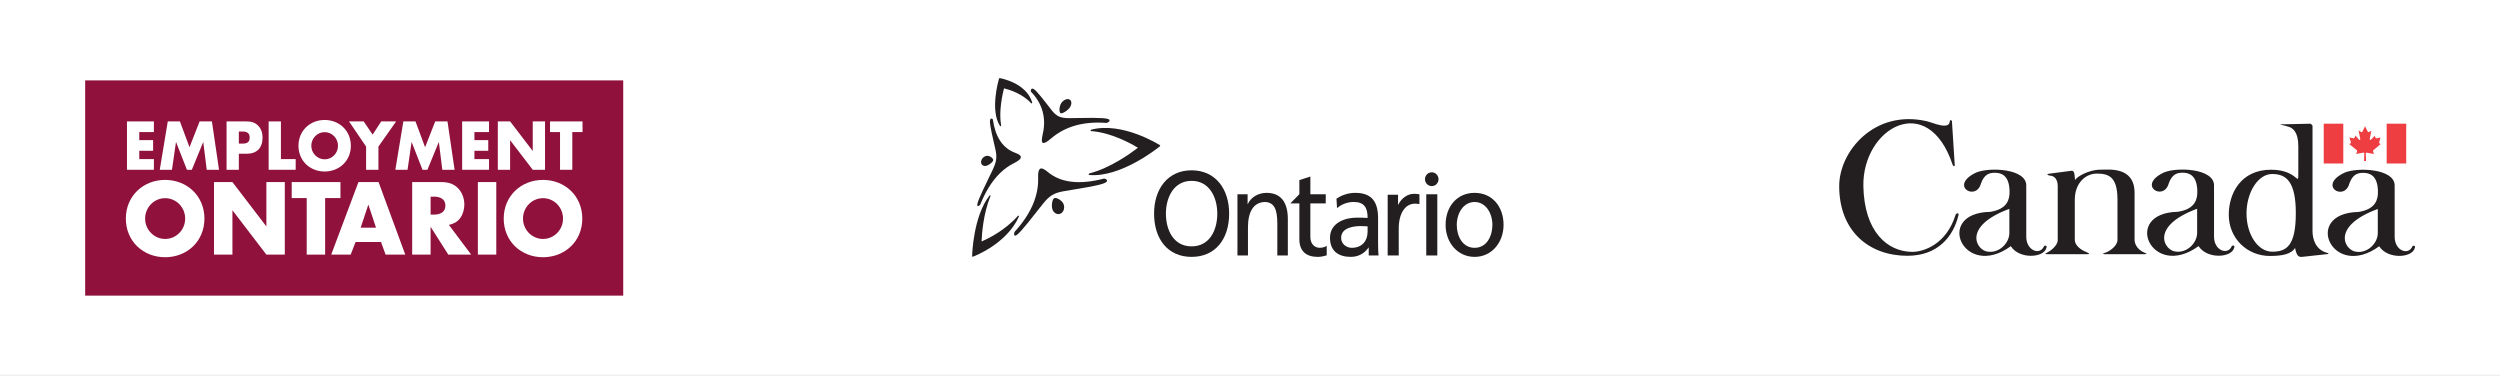
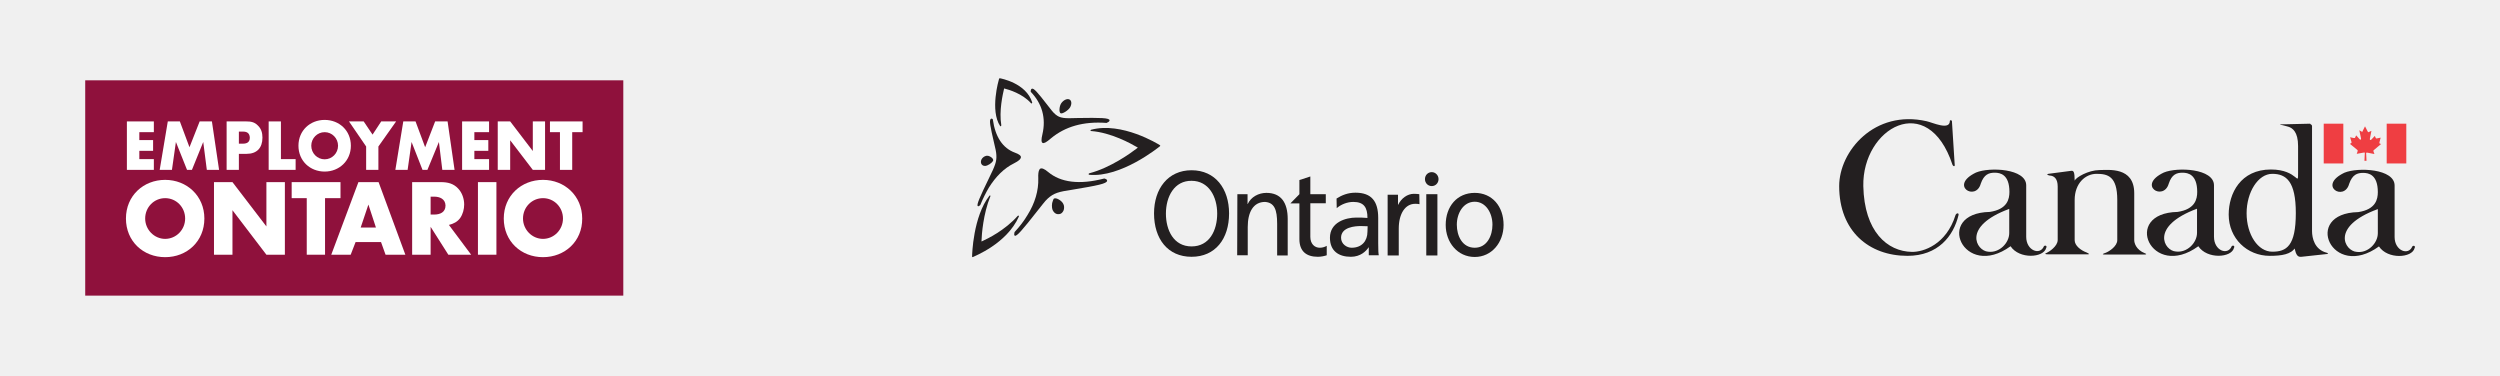
<svg xmlns="http://www.w3.org/2000/svg" version="1.1" id="Layer_1" x="0px" y="0px" viewBox="0 0 1326 199" style="enable-background:new 0 0 1326 199;" xml:space="preserve">
  <style type="text/css">
- 	.st0{fill:#FFFFFF;}
- 	.st1{fill:#231F20;}
- 	.st2{fill:#EF3E42;}
- 	.st3{fill:#8F113C;}
+ 	.st0{fill:#231F20;}
+ 	.st1{fill:#EF3E42;}
+ 	.st2{fill:#8F113C;}
+ 	.st3{fill:#FFFFFF;}
</style>
-   <rect x="-0.06" y="-0.44" class="st0" width="1326.22" height="199.11" />
  <g>
    <g>
-       <path class="st1" d="M526.59,85.51c0.11-0.18,0.18-0.35,0.2-0.51c0.04-0.29-0.09-0.64-0.36-0.98c-0.67-0.85-2.02-1.47-2.95-1.38    c-1.49,0.15-2.87,1.45-3.1,2.92c-0.22,1.48,0.8,2.59,2.3,2.47C523.92,87.94,525.94,86.58,526.59,85.51" />
-       <path class="st1" d="M541.46,83.48c0.11-0.88-0.88-1.67-3.08-2.47c-6.59-2.42-10.47-8.43-11.76-17.6c0,0,0-0.05-0.01-0.09    c-0.03-0.02-0.05-0.05-0.05-0.05c-0.31-0.29-0.71-0.58-1.11-0.23c-0.86,0.74-0.31,3.93,1.76,12.89c0,0,0.81,3.53,0.81,3.53    c0.44,2.01,0.54,3.61,0.32,5.18c-0.22,1.58-0.79,3.27-1.84,5.47l-1.91,3.96c-5.1,10.52-6.79,14.4-6.1,15.12    c0.33,0.34,0.88-0.09,1.31-0.5c0,0,0.04-0.04,0.08-0.07c0.02-0.05,0.04-0.1,0.04-0.1c1.37-3.4,2.88-6.44,4.53-9.12    c3.65-5.93,8.05-10.2,13.24-12.81c1.94-0.97,3.1-1.8,3.55-2.53C541.37,83.85,541.44,83.66,541.46,83.48" />
-       <path class="st1" d="M586.87,65.2c0,0,0.06,0.01,0.12,0.01c0.06-0.03,0.12-0.05,0.12-0.05c0.51-0.23,1.07-0.52,1.31-0.9    c0.08-0.14,0.12-0.28,0.11-0.43c-0.09-1.29-4.71-1.44-16.99-1.23c0,0-4.4,0.06-4.41,0.06c-2.39,0.01-4.05-0.25-5.41-0.85    c-1.34-0.6-2.5-1.58-3.76-3.16c0,0-2.19-2.81-2.19-2.81c-5.49-7.1-7.52-9.39-8.55-8.75c-0.12,0.08-0.21,0.17-0.28,0.28    c-0.2,0.32-0.2,0.76-0.17,1.13c0,0,0.01,0.05,0.01,0.09c0.02,0.03,0.05,0.06,0.05,0.06c6.02,6.23,8.24,13.87,6.24,22.48    c-0.65,2.8-0.63,4.28,0.06,4.64c0.69,0.37,2.1-0.39,4.43-2.38C564.98,67.07,574.63,64.26,586.87,65.2" />
-       <path class="st1" d="M567.09,52.69c-1.32-0.52-3.23,0.45-4.29,2.17c-1.01,1.64-1.16,4.78-0.24,5.18c0.93,0.41,3.97-1.55,5-3.22    C568.64,55.06,568.42,53.21,567.09,52.69" />
-       <path class="st1" d="M550.18,111.89c0,0,3.06-3.88,3.07-3.88c1.72-2.15,3.19-3.54,4.77-4.51c1.59-0.97,3.45-1.6,6.04-2.05    l4.76-0.8c13.19-2.16,18.15-3.23,18.35-4.71c0.09-0.69-0.69-1.01-1.39-1.21c0,0-0.06-0.02-0.12-0.03    c-0.07,0.01-0.13,0.03-0.13,0.03c-13.14,3.43-23.04,2.11-29.71-3.46c-2.05-1.71-3.36-2.25-4.16-1.74    c-0.16,0.11-0.31,0.27-0.44,0.47c-0.47,0.77-0.67,2.25-0.59,4.58c0.19,6.44-1.74,13.05-5.77,19.6c-1.82,2.96-4.05,5.88-6.69,8.75    c0,0-0.04,0.05-0.08,0.09c-0.02,0.06-0.04,0.11-0.04,0.11c-0.19,0.68-0.35,1.49,0.12,1.79    C539.18,125.56,542.18,122.08,550.18,111.89" />
-       <path class="st1" d="M558.32,111.37c0.45,1.01,1.25,1.77,2.19,2.06c0.76,0.23,1.55,0.14,2.23-0.25c0.68-0.4,1.2-1.08,1.48-1.92    c0.34-1.05,0.27-2.24-0.21-3.25c-0.85-1.81-3.84-3.52-4.93-2.86c-0.15,0.09-0.29,0.25-0.43,0.47c-0.13,0.21-0.24,0.47-0.34,0.78    C557.78,107.91,557.79,110.2,558.32,111.37" />
-       <path class="st1" d="M615.18,77.63c0.12-0.09,0.18-0.22,0.18-0.35c0-0.13-0.07-0.24-0.19-0.31c-0.88-0.55-20.15-12.49-36.36-8.19    c-0.13,0.04-0.25,0.12-0.31,0.23c-0.03,0.06-0.06,0.12-0.06,0.19c-0.02,0.18,0.12,0.33,0.31,0.34    c10.72,0.78,21.17,6.65,24.26,8.52l0.52,0.31l-0.52,0.4c-3.13,2.41-14.01,10.33-25.21,13.22c-0.21,0.06-0.37,0.24-0.37,0.44    c-0.01,0.2,0.14,0.36,0.35,0.38C594.45,94.31,614.32,78.33,615.18,77.63" />
-       <path class="st1" d="M547.32,54.77c0.14-0.11,0.21-0.29,0.16-0.43c-3.16-10.44-16.68-12.82-17.22-12.91    c-0.07-0.01-0.15,0.01-0.23,0.07c-0.08,0.06-0.14,0.14-0.16,0.23c-0.2,0.67-4.91,16.78,0.57,25.15c0.07,0.11,0.23,0.13,0.36,0.03    c0.13-0.09,0.21-0.27,0.19-0.41c-1.32-7.56,0.77-16.63,1.43-19.2l0.11-0.42l0.34,0.08c2.05,0.5,9.36,2.58,14.05,7.81    C547.02,54.87,547.18,54.87,547.32,54.77" />
-       <path class="st1" d="M540.41,114.93c0.09-0.2,0.05-0.4-0.08-0.51c-0.13-0.1-0.32-0.07-0.45,0.09    c-6.88,7.81-16.2,12.24-18.82,13.38l-0.42,0.18l0.02-0.54c0.13-3.24,0.86-14.25,4.68-23.51c0.07-0.18,0.04-0.37-0.08-0.44    c-0.11-0.08-0.28-0.03-0.4,0.11c-8.69,11.13-9.22,31.26-9.24,32.15c0,0.11,0.03,0.22,0.1,0.29c0.07,0.06,0.16,0.08,0.25,0.05    C516.66,135.93,533.87,129.44,540.41,114.93" />
-       <path class="st1" d="M656.34,103.04h5.39v5.15h0.12c1.67-3.68,5.7-5.9,9.91-5.9c7.82,0,11.31,5.22,11.31,13.93v19.28h-5.58v-16.81    c0-7.56-1.54-11.24-6.39-11.56c-6.34,0-9.18,5.47-9.18,13.35v15.02h-5.58" />
-       <path class="st1" d="M708.86,105.35c2.77-1.8,6.1-3.06,9.95-3.06c8.64,0,12.12,4.58,12.12,13.41v13.44c0,3.7,0.14,5.41,0.26,6.36    h-5.22v-4.21h-0.1c-1.32,1.98-4.27,4.96-9.37,4.96c-6.51,0-11.07-3.05-11.07-10.12c0-8.15,8.29-10.69,14.04-10.69    c2.19,0,3.72,0,5.91,0.15c0-5.61-1.89-8.47-7.45-8.47c-3.16,0-6.53,1.26-8.77,3.3L708.86,105.35 M725.37,120.04    c-1.19,0-2.35-0.13-3.56-0.13c-3,0-10.48,0.51-10.48,6.24c0,3.44,3.08,5.29,5.63,5.29c5.51,0,8.41-3.7,8.41-8.54" />
-       <path class="st1" d="M752.86,108.27c-0.79-0.19-1.6-0.25-2.3-0.25c-5.25,0-8.67,5.09-8.67,13.25v14.23h-5.87v-32.2h5.5v5.3h0.11    c1.56-3.38,4.93-5.8,8.3-5.8c1.28,0,2.1,0.1,2.94,0.25" />
-       <path class="st1" d="M782.15,102.29c9.17,0,15.34,7.12,15.34,16.99c0,9.28-6.28,16.97-15.34,16.97c-9.14,0-15.4-7.69-15.4-16.97    C766.75,109.41,772.9,102.29,782.15,102.29 M782.15,131.44c6.5,0,9.42-6.36,9.42-12.15c0-6.18-3.5-12.15-9.42-12.15    c-5.99,0-9.48,5.98-9.48,12.15C772.68,125.08,775.57,131.44,782.15,131.44" />
-       <path class="st1" d="M703.18,103.04h-8.16v-9.42l-5.84,1.91v7.47l-4.81,4.9h4.81v18.94c0,6.49,3.73,9.41,9.78,9.41    c1.74,0,3.45-0.43,4.73-0.81v-5.02c-0.87,0.53-2.12,1.01-3.73,1.01c-2.69,0-4.95-2.04-4.95-5.8v-17.76h8.16" />
-       <rect x="756.49" y="103.04" class="st1" width="5.86" height="32.46" />
-       <path class="st1" d="M759.41,98.71c1.98,0,3.58-1.63,3.58-3.66c0-2.03-1.6-3.66-3.58-3.66c-1.99,0-3.6,1.63-3.6,3.66    C755.82,97.08,757.42,98.71,759.41,98.71" />
-       <path class="st1" d="M632.01,90.33c12.58,0,19.93,9.79,19.93,22.95c0,13.49-7.3,22.97-19.93,22.97    c-12.61,0-19.89-9.48-19.89-22.97C612.12,100.12,619.47,90.33,632.01,90.33 M632.01,130.67c9.55,0,13.64-8.54,13.64-17.38    c0-9.02-4.5-17.42-13.64-17.36c-9.1-0.06-13.61,8.34-13.61,17.36C618.4,122.14,622.5,130.67,632.01,130.67" />
+       <path class="st0" d="M526.6,85.5c0.1-0.2,0.2-0.3,0.2-0.5c0-0.3-0.1-0.6-0.4-1c-0.7-0.8-2-1.5-3-1.4c-1.5,0.2-2.9,1.4-3.1,2.9    c-0.2,1.5,0.8,2.6,2.3,2.5C523.9,87.9,525.9,86.6,526.6,85.5" />
+       <path class="st0" d="M541.5,83.5c0.1-0.9-0.9-1.7-3.1-2.5c-6.6-2.4-10.5-8.4-11.8-17.6c0,0,0,0,0-0.1l0,0    c-0.3-0.3-0.7-0.6-1.1-0.2c-0.9,0.7-0.3,3.9,1.8,12.9l0.8,3.5c0.4,2,0.5,3.6,0.3,5.2s-0.8,3.3-1.8,5.5l-1.9,4    c-5.1,10.5-6.8,14.4-6.1,15.1c0.3,0.3,0.9-0.1,1.3-0.5c0,0,0,0,0.1-0.1c0-0.1,0-0.1,0-0.1c1.4-3.4,2.9-6.4,4.5-9.1    c3.7-5.9,8-10.2,13.2-12.8c1.9-1,3.1-1.8,3.5-2.5C541.4,83.8,541.4,83.7,541.5,83.5" />
+       <path class="st0" d="M586.9,65.2L586.9,65.2c0.2,0,0.2-0.1,0.2-0.1c0.5-0.2,1.1-0.5,1.3-0.9c0.1-0.1,0.1-0.3,0.1-0.4    c-0.1-1.3-4.7-1.4-17-1.2l-4.4,0.1c-2.4,0-4-0.2-5.4-0.8c-1.3-0.6-2.5-1.6-3.8-3.2l-2.2-2.8c-5.5-7.1-7.5-9.4-8.5-8.8    c-0.1,0.1-0.2,0.2-0.3,0.3c-0.2,0.3-0.2,0.8-0.2,1.1c0,0,0,0,0,0.1v0.1c6,6.2,8.2,13.9,6.2,22.5c-0.7,2.8-0.6,4.3,0.1,4.6    c0.7,0.4,2.1-0.4,4.4-2.4C565,67.1,574.6,64.3,586.9,65.2" />
+       <path class="st0" d="M567.1,52.7c-1.3-0.5-3.2,0.5-4.3,2.2c-1,1.6-1.2,4.8-0.2,5.2c0.9,0.4,4-1.5,5-3.2    C568.6,55.1,568.4,53.2,567.1,52.7" />
+       <path class="st0" d="M550.2,111.9l3.1-3.9c1.7-2.2,3.2-3.5,4.8-4.5s3.5-1.6,6-2.1l4.8-0.8c13.2-2.2,18.2-3.2,18.3-4.7    c0.1-0.7-0.7-1-1.4-1.2h-0.1c-0.1,0-0.1,0-0.1,0c-13.1,3.4-23,2.1-29.7-3.5c-2-1.7-3.4-2.2-4.2-1.7c-0.2,0.1-0.3,0.3-0.4,0.5    c-0.5,0.8-0.7,2.2-0.6,4.6c0.2,6.4-1.7,13.1-5.8,19.6c-1.8,3-4,5.9-6.7,8.8c0,0,0,0.1-0.1,0.1c0,0.1,0,0.1,0,0.1    c-0.2,0.7-0.3,1.5,0.1,1.8C539.2,125.6,542.2,122.1,550.2,111.9" />
+       <path class="st0" d="M558.3,111.4c0.5,1,1.2,1.8,2.2,2.1c0.8,0.2,1.5,0.1,2.2-0.2c0.7-0.4,1.2-1.1,1.5-1.9    c0.3-1.1,0.3-2.2-0.2-3.2c-0.8-1.8-3.8-3.5-4.9-2.9c-0.2,0.1-0.3,0.2-0.4,0.5c-0.1,0.2-0.2,0.5-0.3,0.8    C557.8,107.9,557.8,110.2,558.3,111.4" />
+       <path class="st0" d="M615.2,77.6c0.1-0.1,0.2-0.2,0.2-0.3s-0.1-0.2-0.2-0.3c-0.9-0.6-20.2-12.5-36.4-8.2c-0.1,0-0.2,0.1-0.3,0.2    c0,0.1-0.1,0.1-0.1,0.2c0,0.2,0.1,0.3,0.3,0.3c10.7,0.8,21.2,6.7,24.3,8.5l0.5,0.3l-0.5,0.4c-3.1,2.4-14,10.3-25.2,13.2    c-0.2,0.1-0.4,0.2-0.4,0.4c0,0.2,0.1,0.4,0.3,0.4C594.5,94.3,614.3,78.3,615.2,77.6" />
+       <path class="st0" d="M547.3,54.8c0.1-0.1,0.2-0.3,0.2-0.4c-3.2-10.4-16.7-12.8-17.2-12.9c-0.1,0-0.2,0-0.2,0.1    c-0.1,0.1-0.1,0.1-0.2,0.2c-0.2,0.7-4.9,16.8,0.6,25.1c0.1,0.1,0.2,0.1,0.4,0c0.1-0.1,0.2-0.3,0.2-0.4c-1.3-7.6,0.8-16.6,1.4-19.2    l0.1-0.4l0.3,0.1c2,0.5,9.4,2.6,14,7.8C547,54.9,547.2,54.9,547.3,54.8" />
+       <path class="st0" d="M540.4,114.9c0.1-0.2,0-0.4-0.1-0.5s-0.3-0.1-0.5,0.1c-6.9,7.8-16.2,12.2-18.8,13.4l-0.4,0.2v-0.5    c0.1-3.2,0.9-14.2,4.7-23.5c0.1-0.2,0-0.4-0.1-0.4c-0.1-0.1-0.3,0-0.4,0.1c-8.7,11.1-9.2,31.3-9.2,32.2c0,0.1,0,0.2,0.1,0.3    s0.2,0.1,0.2,0.1C516.7,135.9,533.9,129.4,540.4,114.9" />
+       <path class="st0" d="M656.3,103h5.4v5.2h0.1c1.7-3.7,5.7-5.9,9.9-5.9c7.8,0,11.3,5.2,11.3,13.9v19.3h-5.6v-16.8    c0-7.6-1.5-11.2-6.4-11.6c-6.3,0-9.2,5.5-9.2,13.3v15h-5.6" />
+       <path class="st0" d="M708.9,105.3c2.8-1.8,6.1-3.1,10-3.1c8.6,0,12.1,4.6,12.1,13.4V129c0,3.7,0.1,5.4,0.3,6.4H726v-4.2h-0.1    c-1.3,2-4.3,5-9.4,5c-6.5,0-11.1-3.1-11.1-10.1c0-8.2,8.3-10.7,14-10.7c2.2,0,3.7,0,5.9,0.2c0-5.6-1.9-8.5-7.5-8.5    c-3.2,0-6.5,1.3-8.8,3.3L708.9,105.3 M725.4,120c-1.2,0-2.3-0.1-3.6-0.1c-3,0-10.5,0.5-10.5,6.2c0,3.4,3.1,5.3,5.6,5.3    c5.5,0,8.4-3.7,8.4-8.5" />
+       <path class="st0" d="M752.9,108.3c-0.8-0.2-1.6-0.2-2.3-0.2c-5.2,0-8.7,5.1-8.7,13.2v14.2H736v-32.2h5.5v5.3h0.1    c1.6-3.4,4.9-5.8,8.3-5.8c1.3,0,2.1,0.1,2.9,0.2" />
+       <path class="st0" d="M782.2,102.3c9.2,0,15.3,7.1,15.3,17c0,9.3-6.3,17-15.3,17c-9.1,0-15.4-7.7-15.4-17    C766.8,109.4,772.9,102.3,782.2,102.3 M782.2,131.4c6.5,0,9.4-6.4,9.4-12.2c0-6.2-3.5-12.2-9.4-12.2c-6,0-9.5,6-9.5,12.2    C772.7,125.1,775.6,131.4,782.2,131.4" />
+       <path class="st0" d="M703.2,103H695v-9.4l-5.8,1.9v7.5l-4.8,4.9h4.8v18.9c0,6.5,3.7,9.4,9.8,9.4c1.7,0,3.5-0.4,4.7-0.8v-5    c-0.9,0.5-2.1,1-3.7,1c-2.7,0-5-2-5-5.8v-17.8h8.2" />
+       <rect x="756.5" y="103" class="st0" width="5.9" height="32.5" />
+       <path class="st0" d="M759.4,98.7c2,0,3.6-1.6,3.6-3.7c0-2-1.6-3.7-3.6-3.7s-3.6,1.6-3.6,3.7C755.8,97.1,757.4,98.7,759.4,98.7" />
+       <path class="st0" d="M632,90.3c12.6,0,19.9,9.8,19.9,22.9c0,13.5-7.3,23-19.9,23c-12.6,0-19.9-9.5-19.9-23    C612.1,100.1,619.5,90.3,632,90.3 M632,130.7c9.5,0,13.6-8.5,13.6-17.4c0-9-4.5-17.4-13.6-17.4c-9.1-0.1-13.6,8.3-13.6,17.4    C618.4,122.1,622.5,130.7,632,130.7" />
    </g>
    <g>
-       <path class="st1" d="M1036.81,87.76l-1.51-23.58c-0.19-0.57-1.12-0.57-1.13,0c-0.09,5.09-9.07,0.82-12.26,0.1    c-27.73-6.32-46.4,15.94-46.4,34.42c0,23.95,15.84,36.97,36.21,36.97c16.22,0,24.43-10.37,27.07-21.6c0.33-1.4-1.25-1.11-1.6,0    c-4.9,15.65-17.07,19.61-23.11,19.52c-13.11-0.19-25.3-10.75-25.75-34.89c-0.57-30.75,34.16-50.87,47.34-11.32    C1035.96,88.23,1036.62,88.42,1036.81,87.76" />
-       <path class="st1" d="M1048.13,91.53c7.17-3.02,26.6-2.07,26.6,6.79v27.26c0,7.45,7.36,10,9.43,5c0.66-0.66,1.79-0.19,1.23,0.94    c-1.32,5.28-14.34,6.13-18.86-0.94c-24.99,18.2-40.93-17.64-11.03-18.2c9.34-1.41,10.37-6.79,10.37-10.56    c0-9.33-4.9-10.18-7.83-10.18c-3.11,0-5.66,0.94-7.36,5.75C1048.04,107,1033.61,98.42,1048.13,91.53L1048.13,91.53z     M1054.54,133.5c5.94,0.75,11.22-4.62,11.22-9.9v-12.82C1040.4,120.11,1048.32,133.12,1054.54,133.5" />
-       <path class="st1" d="M1098.59,90.59l-12.17,1.6c-0.75,0.19-0.75,0.56,0.66,0.94c2.64,0.09,4.34,1.88,4.34,5.75v28.39    c0,3.4-4.76,6.38-5.75,6.79c-2.26,0.94,1.13,0.75,1.13,0.75h19.9c0.66,0,2.73,0.19,0.09-1.04c-3.02-1.13-6.32-3.58-6.32-6.51    c0-2.92,0-21.32,0-21.32c0-8.96,5.85-13.86,11.6-13.86c6.04,0,11.04,1.32,11.04,13.77v21.41c0,3.11-4.06,5.94-6.22,6.7    c-1.42,0.38-1.98,0.85-0.75,0.85h21.22c1.13,0.1,1.6-0.28,0.57-0.57c-5.09-1.98-5.75-5.75-5.75-6.98v-24.9    c0-14.24-13.68-12.35-18.48-12.35c-6.04,0.09-12.45,3.87-13.11,5.56C1100.38,90.97,1099.81,90.49,1098.59,90.59" />
-       <path class="st1" d="M1217.42,131.33c-2.08,3.59-7.17,4.43-13.49,4.43c-11.98,0-21.79-9.24-21.79-21.88    c0-11.22,6.32-23.86,22.45-23.86c14.52,0,14.43,9.71,14.43,1.6V77.39c0-7.36-2.93-9.52-5.19-10.18c-3.3-1.13-7.55-1.32-0.76-1.32    l12.64-0.28c-0.75,0.19,0.85,0.19,0.85,1.32v55.64c0,3.87,1.41,9.81,7.64,11.51c0.56,0.09,1.23,0.47,0.56,0.66l-13.77,1.51    c-1.98,0.19-2.83-0.75-3.68-4.62 M1205.16,133.5c7.51,0,12.54-2.92,12.54-20.46c0-16.69-5.03-20.75-12.54-20.75    c-7.51,0-13.61,9.74-13.61,20.94C1191.55,124.42,1197.64,133.5,1205.16,133.5" />
-       <path class="st1" d="M1147.72,91.49c7.17-3.02,26.6-2.07,26.6,6.79v27.26c0,7.45,7.36,9.99,9.43,5c0.66-0.66,1.79-0.19,1.23,0.94    c-1.32,5.28-14.34,6.13-18.86-0.94c-24.99,18.2-40.93-17.64-11.03-18.2c9.34-1.41,10.37-6.79,10.37-10.56    c0-9.33-4.91-10.18-7.83-10.18c-3.11,0-5.65,0.94-7.35,5.75C1147.63,106.95,1133.2,98.37,1147.72,91.49L1147.72,91.49z     M1154.14,133.45c5.94,0.75,11.22-4.62,11.22-9.91v-12.82C1139.99,120.06,1147.91,133.08,1154.14,133.45" />
-       <path class="st1" d="M1243.54,91.58c7.17-3.02,26.59-2.07,26.59,6.79v27.26c0,7.45,7.36,10,9.43,5c0.66-0.66,1.79-0.19,1.22,0.94    c-1.32,5.28-14.33,6.13-18.86-0.94c-24.99,18.2-40.93-17.64-11.03-18.2c9.33-1.42,10.37-6.79,10.37-10.57    c0-9.33-4.91-10.18-7.83-10.18c-3.11,0-5.66,0.94-7.36,5.75C1243.45,107.05,1229.02,98.47,1243.54,91.58L1243.54,91.58z     M1249.96,133.55c5.94,0.75,11.22-4.62,11.22-9.9v-12.82C1235.81,120.16,1243.73,133.17,1249.96,133.55" />
-       <polyline class="st2" points="1232.5,86.72 1232.5,65.6 1242.88,65.6 1242.88,86.72 1232.5,86.72   " />
-       <polyline class="st2" points="1265.89,86.72 1265.89,65.6 1276.26,65.6 1276.26,86.72 1265.89,86.72   " />
-       <path class="st2" d="M1252.94,69.99l1.48-3.01l1.47,2.9c0.18,0.31,0.33,0.28,0.62,0.14l1.26-0.63l-0.82,4.06    c-0.17,0.8,0.29,1.03,0.77,0.49l1.81-1.93l0.48,1.09c0.16,0.33,0.4,0.28,0.72,0.22l1.86-0.39l-0.62,2.35l-0.01,0.05    c-0.08,0.31-0.22,0.56,0.12,0.71l0.66,0.33l-3.84,3.25c-0.4,0.41-0.26,0.53-0.11,0.98l0.36,1.09l-3.58-0.65    c-0.44-0.11-0.75-0.11-0.76,0.24l0.15,4.11h-1.08l0.15-4.09c0-0.41-0.31-0.39-1.03-0.25l-3.31,0.64l0.43-1.09    c0.15-0.42,0.18-0.7-0.14-0.98l-3.93-3.2l0.72-0.45c0.21-0.15,0.22-0.33,0.11-0.68l-0.74-2.39l1.89,0.41    c0.53,0.12,0.67,0,0.81-0.29l0.53-1.08l1.86,2.11c0.33,0.39,0.8,0.13,0.65-0.43l-0.9-4.4l1.38,0.8c0.22,0.13,0.46,0.17,0.59-0.09" />
+       <path class="st0" d="M1036.8,87.8l-1.5-23.6c-0.2-0.6-1.1-0.6-1.1,0c-0.1,5.1-9.1,0.8-12.3,0.1c-27.7-6.3-46.4,15.9-46.4,34.4    c0,23.9,15.8,37,36.2,37c16.2,0,24.4-10.4,27.1-21.6c0.3-1.4-1.2-1.1-1.6,0c-4.9,15.7-17.1,19.6-23.1,19.5    c-13.1-0.2-25.3-10.8-25.8-34.9c-0.6-30.8,34.2-50.9,47.3-11.3C1036,88.2,1036.6,88.4,1036.8,87.8" />
+       <path class="st0" d="M1048.1,91.5c7.2-3,26.6-2.1,26.6,6.8v27.3c0,7.4,7.4,10,9.4,5c0.7-0.7,1.8-0.2,1.2,0.9    c-1.3,5.3-14.3,6.1-18.9-0.9c-25,18.2-40.9-17.6-11-18.2c9.3-1.4,10.4-6.8,10.4-10.6c0-9.3-4.9-10.2-7.8-10.2    c-3.1,0-5.7,0.9-7.4,5.8C1048,107,1033.6,98.4,1048.1,91.5L1048.1,91.5z M1054.5,133.5c5.9,0.8,11.2-4.6,11.2-9.9v-12.8    C1040.4,120.1,1048.3,133.1,1054.5,133.5" />
+       <path class="st0" d="M1098.6,90.6l-12.2,1.6c-0.8,0.2-0.8,0.6,0.7,0.9c2.6,0.1,4.3,1.9,4.3,5.8v28.4c0,3.4-4.8,6.4-5.8,6.8    c-2.3,0.9,1.1,0.8,1.1,0.8h19.9c0.7,0,2.7,0.2,0.1-1c-3-1.1-6.3-3.6-6.3-6.5c0-2.9,0-21.3,0-21.3c0-9,5.8-13.9,11.6-13.9    c6,0,11,1.3,11,13.8v21.4c0,3.1-4.1,5.9-6.2,6.7c-1.4,0.4-2,0.9-0.8,0.9h21.2c1.1,0.1,1.6-0.3,0.6-0.6c-5.1-2-5.8-5.8-5.8-7v-24.9    c0-14.2-13.7-12.3-18.5-12.3c-6,0.1-12.4,3.9-13.1,5.6C1100.4,91,1099.8,90.5,1098.6,90.6" />
+       <path class="st0" d="M1217.4,131.3c-2.1,3.6-7.2,4.4-13.5,4.4c-12,0-21.8-9.2-21.8-21.9c0-11.2,6.3-23.9,22.4-23.9    c14.5,0,14.4,9.7,14.4,1.6V77.4c0-7.4-2.9-9.5-5.2-10.2c-3.3-1.1-7.6-1.3-0.8-1.3l12.6-0.3c-0.8,0.2,0.8,0.2,0.8,1.3v55.6    c0,3.9,1.4,9.8,7.6,11.5c0.6,0.1,1.2,0.5,0.6,0.7l-13.8,1.5c-2,0.2-2.8-0.8-3.7-4.6 M1205.2,133.5c7.5,0,12.5-2.9,12.5-20.5    c0-16.7-5-20.8-12.5-20.8s-13.6,9.7-13.6,20.9C1191.6,124.4,1197.6,133.5,1205.2,133.5" />
+       <path class="st0" d="M1147.7,91.5c7.2-3,26.6-2.1,26.6,6.8v27.3c0,7.5,7.4,10,9.4,5c0.7-0.7,1.8-0.2,1.2,0.9    c-1.3,5.3-14.3,6.1-18.9-0.9c-25,18.2-40.9-17.6-11-18.2c9.3-1.4,10.4-6.8,10.4-10.6c0-9.3-4.9-10.2-7.8-10.2    c-3.1,0-5.7,0.9-7.3,5.8C1147.6,106.9,1133.2,98.4,1147.7,91.5L1147.7,91.5z M1154.1,133.4c5.9,0.8,11.2-4.6,11.2-9.9v-12.8    C1140,120.1,1147.9,133.1,1154.1,133.4" />
+       <path class="st0" d="M1243.5,91.6c7.2-3,26.6-2.1,26.6,6.8v27.3c0,7.4,7.4,10,9.4,5c0.7-0.7,1.8-0.2,1.2,0.9    c-1.3,5.3-14.3,6.1-18.9-0.9c-25,18.2-40.9-17.6-11-18.2c9.3-1.4,10.4-6.8,10.4-10.6c0-9.3-4.9-10.2-7.8-10.2    c-3.1,0-5.7,0.9-7.4,5.8C1243.4,107.1,1229,98.5,1243.5,91.6L1243.5,91.6z M1250,133.6c5.9,0.8,11.2-4.6,11.2-9.9v-12.8    C1235.8,120.2,1243.7,133.2,1250,133.6" />
+       <polyline class="st1" points="1232.5,86.7 1232.5,65.6 1242.9,65.6 1242.9,86.7 1232.5,86.7   " />
+       <polyline class="st1" points="1265.9,86.7 1265.9,65.6 1276.3,65.6 1276.3,86.7 1265.9,86.7   " />
+       <path class="st1" d="M1252.9,70l1.5-3l1.5,2.9c0.2,0.3,0.3,0.3,0.6,0.1l1.3-0.6l-0.8,4.1c-0.2,0.8,0.3,1,0.8,0.5l1.8-1.9l0.5,1.1    c0.2,0.3,0.4,0.3,0.7,0.2l1.9-0.4l-0.6,2.3v0.1c-0.1,0.3-0.2,0.6,0.1,0.7l0.7,0.3l-3.8,3.2c-0.4,0.4-0.3,0.5-0.1,1l0.4,1.1    l-3.6-0.7c-0.4-0.1-0.8-0.1-0.8,0.2l0.2,4.1h-1.1l0.2-4.1c0-0.4-0.3-0.4-1-0.2l-3.3,0.6l0.4-1.1c0.2-0.4,0.2-0.7-0.1-1l-3.9-3.2    l0.7-0.4c0.2-0.2,0.2-0.3,0.1-0.7l-0.7-2.4l1.9,0.4c0.5,0.1,0.7,0,0.8-0.3l0.5-1.1l1.9,2.1c0.3,0.4,0.8,0.1,0.7-0.4l-0.9-4.4    l1.4,0.8C1252.6,70.1,1252.8,70.2,1252.9,70" />
    </g>
    <g>
-       <rect x="45.17" y="42.64" class="st3" width="285.39" height="114.16" />
-       <polyline class="st0" points="67.35,90.05 67.35,64.4 81.62,64.4 81.62,70.05 73.87,70.05 73.87,74.32 81.21,74.32 81.21,79.97     73.87,79.97 73.87,84.39 81.62,84.39 81.62,90.05   " />
-       <polyline class="st0" points="109.65,90.05 107.81,75.28 101.75,90.05 99.15,90.05 93.35,75.28 91.21,90.05 84.74,90.05     88.99,64.4 95.43,64.4 100.51,78.09 105.89,64.4 112.4,64.4 116.17,90.05   " />
-       <path class="st0" d="M130.78,81.55h-4.1v8.5h-6.51V64.4h10.39c2.45,0,4.4,0.35,6.25,2.15c1.77,1.73,2.45,3.92,2.45,6.38    C139.25,78.51,136.24,81.55,130.78,81.55 M128.9,69.78h-2.22v6.38h2.18c2.14,0,3.57-0.77,3.57-3.15    C132.44,70.67,131.05,69.78,128.9,69.78" />
-       <polyline class="st0" points="142.49,90.05 142.49,64.4 149,64.4 149,84.39 156.83,84.39 156.83,90.05   " />
-       <path class="st0" d="M172.2,90.97c-7.72,0-13.89-5.61-13.89-13.65c0-8.04,6.17-13.69,13.89-13.69s13.89,5.65,13.89,13.69    C186.09,85.35,179.91,90.97,172.2,90.97 M172.2,70.09c-3.91,0-7.08,3.23-7.08,7.23c0,3.96,3.2,7.19,7.08,7.19s7.08-3.19,7.08-7.19    C179.27,73.32,176.11,70.09,172.2,70.09" />
-       <polyline class="st0" points="200.72,77.74 200.72,90.05 194.18,90.05 194.18,77.74 185.11,64.4 192.9,64.4 197.64,71.4     202.2,64.4 210.1,64.4   " />
-       <polyline class="st0" points="234.61,90.05 232.76,75.28 226.7,90.05 224.1,90.05 218.31,75.28 216.16,90.05 209.69,90.05     213.94,64.4 220.38,64.4 225.46,78.09 230.84,64.4 237.35,64.4 241.12,90.05   " />
-       <polyline class="st0" points="245.12,90.05 245.12,64.4 259.38,64.4 259.38,70.05 251.63,70.05 251.63,74.32 258.97,74.32     258.97,79.97 251.63,79.97 251.63,84.39 259.38,84.39 259.38,90.05   " />
-       <polyline class="st0" points="282.57,90.05 270.56,74.36 270.56,90.05 264.04,90.05 264.04,64.4 270.56,64.4 282.57,80.09     282.57,64.4 289.08,64.4 289.08,90.05   " />
-       <polyline class="st0" points="303.55,70.05 303.55,90.05 297.04,90.05 297.04,70.05 291.73,70.05 291.73,64.4 308.97,64.4     308.97,70.05   " />
-       <path class="st0" d="M87.59,136.43c-11.58,0-20.84-8.42-20.84-20.48c0-12.05,9.26-20.53,20.84-20.53    c11.58,0,20.84,8.48,20.84,20.53C108.43,128.01,99.17,136.43,87.59,136.43 M87.59,105.11c-5.87,0-10.62,4.85-10.62,10.84    c0,5.94,4.8,10.79,10.62,10.79c5.82,0,10.62-4.79,10.62-10.79S93.47,105.11,87.59,105.11" />
-       <polyline class="st0" points="141.29,135.05 123.28,111.51 123.28,135.05 113.51,135.05 113.51,96.57 123.28,96.57 141.29,120.11     141.29,96.57 151.06,96.57 151.06,135.05   " />
-       <polyline class="st0" points="172.45,105.05 172.45,135.05 162.68,135.05 162.68,105.05 154.72,105.05 154.72,96.57 180.58,96.57     180.58,105.05   " />
-       <path class="st0" d="M204.52,135.05l-2.43-6.69H188.6l-2.6,6.69h-10.33l14.45-38.47h10.67l14.17,38.47 M195.37,108.51l-4.07,12.23    h8.13" />
-       <path class="st0" d="M237.77,135.05l-9.38-14.77v14.77h-9.77V96.57h15.25c3.56,0,6.66,0.69,9.2,3.4c2.14,2.25,3.22,5.42,3.22,8.54    c0,2.42-0.73,5.13-2.15,7.09c-1.52,2.13-3.56,3.12-6.04,3.69l11.8,15.75 M230.26,104.3h-1.86v9.52h1.86    c3.05,0,5.99-1.21,5.99-4.79C236.24,105.46,233.25,104.3,230.26,104.3" />
-       <rect x="253.46" y="96.57" class="st0" width="9.77" height="38.47" />
-       <path class="st0" d="M288.01,136.43c-11.58,0-20.84-8.42-20.84-20.48c0-12.05,9.26-20.53,20.84-20.53s20.84,8.48,20.84,20.53    C308.85,128.01,299.59,136.43,288.01,136.43 M288.01,105.11c-5.87,0-10.61,4.85-10.61,10.84c0,5.94,4.8,10.79,10.61,10.79    s10.62-4.79,10.62-10.79S293.89,105.11,288.01,105.11" />
+       <rect x="45.2" y="42.6" class="st2" width="285.4" height="114.2" />
+       <polyline class="st3" points="67.3,90.1 67.3,64.4 81.6,64.4 81.6,70.1 73.9,70.1 73.9,74.3 81.2,74.3 81.2,80 73.9,80 73.9,84.4     81.6,84.4 81.6,90.1   " />
+       <polyline class="st3" points="109.7,90.1 107.8,75.3 101.8,90.1 99.2,90.1 93.3,75.3 91.2,90.1 84.7,90.1 89,64.4 95.4,64.4     100.5,78.1 105.9,64.4 112.4,64.4 116.2,90.1   " />
+       <path class="st3" d="M130.8,81.6h-4.1v8.5h-6.5V64.4h10.4c2.4,0,4.4,0.3,6.2,2.2c1.8,1.7,2.4,3.9,2.4,6.4    C139.2,78.5,136.2,81.6,130.8,81.6 M128.9,69.8h-2.2v6.4h2.2c2.1,0,3.6-0.8,3.6-3.2C132.4,70.7,131.1,69.8,128.9,69.8" />
+       <polyline class="st3" points="142.5,90.1 142.5,64.4 149,64.4 149,84.4 156.8,84.4 156.8,90.1   " />
+       <path class="st3" d="M172.2,91c-7.7,0-13.9-5.6-13.9-13.7s6.2-13.7,13.9-13.7s13.9,5.6,13.9,13.7C186.1,85.3,179.9,91,172.2,91     M172.2,70.1c-3.9,0-7.1,3.2-7.1,7.2s3.2,7.2,7.1,7.2s7.1-3.2,7.1-7.2C179.3,73.3,176.1,70.1,172.2,70.1" />
+       <polyline class="st3" points="200.7,77.7 200.7,90.1 194.2,90.1 194.2,77.7 185.1,64.4 192.9,64.4 197.6,71.4 202.2,64.4     210.1,64.4   " />
+       <polyline class="st3" points="234.6,90.1 232.8,75.3 226.7,90.1 224.1,90.1 218.3,75.3 216.2,90.1 209.7,90.1 213.9,64.4     220.4,64.4 225.5,78.1 230.8,64.4 237.4,64.4 241.1,90.1   " />
+       <polyline class="st3" points="245.1,90.1 245.1,64.4 259.4,64.4 259.4,70.1 251.6,70.1 251.6,74.3 259,74.3 259,80 251.6,80     251.6,84.4 259.4,84.4 259.4,90.1   " />
+       <polyline class="st3" points="282.6,90.1 270.6,74.4 270.6,90.1 264,90.1 264,64.4 270.6,64.4 282.6,80.1 282.6,64.4 289.1,64.4     289.1,90.1   " />
+       <polyline class="st3" points="303.5,70.1 303.5,90.1 297,90.1 297,70.1 291.7,70.1 291.7,64.4 309,64.4 309,70.1   " />
+       <path class="st3" d="M87.6,136.4c-11.6,0-20.8-8.4-20.8-20.5s9.3-20.5,20.8-20.5s20.8,8.5,20.8,20.5    C108.4,128,99.2,136.4,87.6,136.4 M87.6,105.1c-5.9,0-10.6,4.8-10.6,10.8c0,5.9,4.8,10.8,10.6,10.8s10.6-4.8,10.6-10.8    S93.5,105.1,87.6,105.1" />
+       <polyline class="st3" points="141.3,135.1 123.3,111.5 123.3,135.1 113.5,135.1 113.5,96.6 123.3,96.6 141.3,120.1 141.3,96.6     151.1,96.6 151.1,135.1   " />
+       <polyline class="st3" points="172.4,105.1 172.4,135.1 162.7,135.1 162.7,105.1 154.7,105.1 154.7,96.6 180.6,96.6 180.6,105.1       " />
+       <path class="st3" d="M204.5,135.1l-2.4-6.7h-13.5l-2.6,6.7h-10.3l14.4-38.5h10.7l14.2,38.5 M195.4,108.5l-4.1,12.2h8.1" />
+       <path class="st3" d="M237.8,135.1l-9.4-14.8v14.8h-9.8V96.6h15.2c3.6,0,6.7,0.7,9.2,3.4c2.1,2.2,3.2,5.4,3.2,8.5    c0,2.4-0.7,5.1-2.1,7.1c-1.5,2.1-3.6,3.1-6,3.7l11.8,15.8 M230.3,104.3h-1.9v9.5h1.9c3.1,0,6-1.2,6-4.8    C236.2,105.5,233.2,104.3,230.3,104.3" />
+       <rect x="253.5" y="96.6" class="st3" width="9.8" height="38.5" />
+       <path class="st3" d="M288,136.4c-11.6,0-20.8-8.4-20.8-20.5s9.3-20.5,20.8-20.5s20.8,8.5,20.8,20.5    C308.9,128,299.6,136.4,288,136.4 M288,105.1c-5.9,0-10.6,4.8-10.6,10.8c0,5.9,4.8,10.8,10.6,10.8s10.6-4.8,10.6-10.8    S293.9,105.1,288,105.1" />
    </g>
  </g>
</svg>
